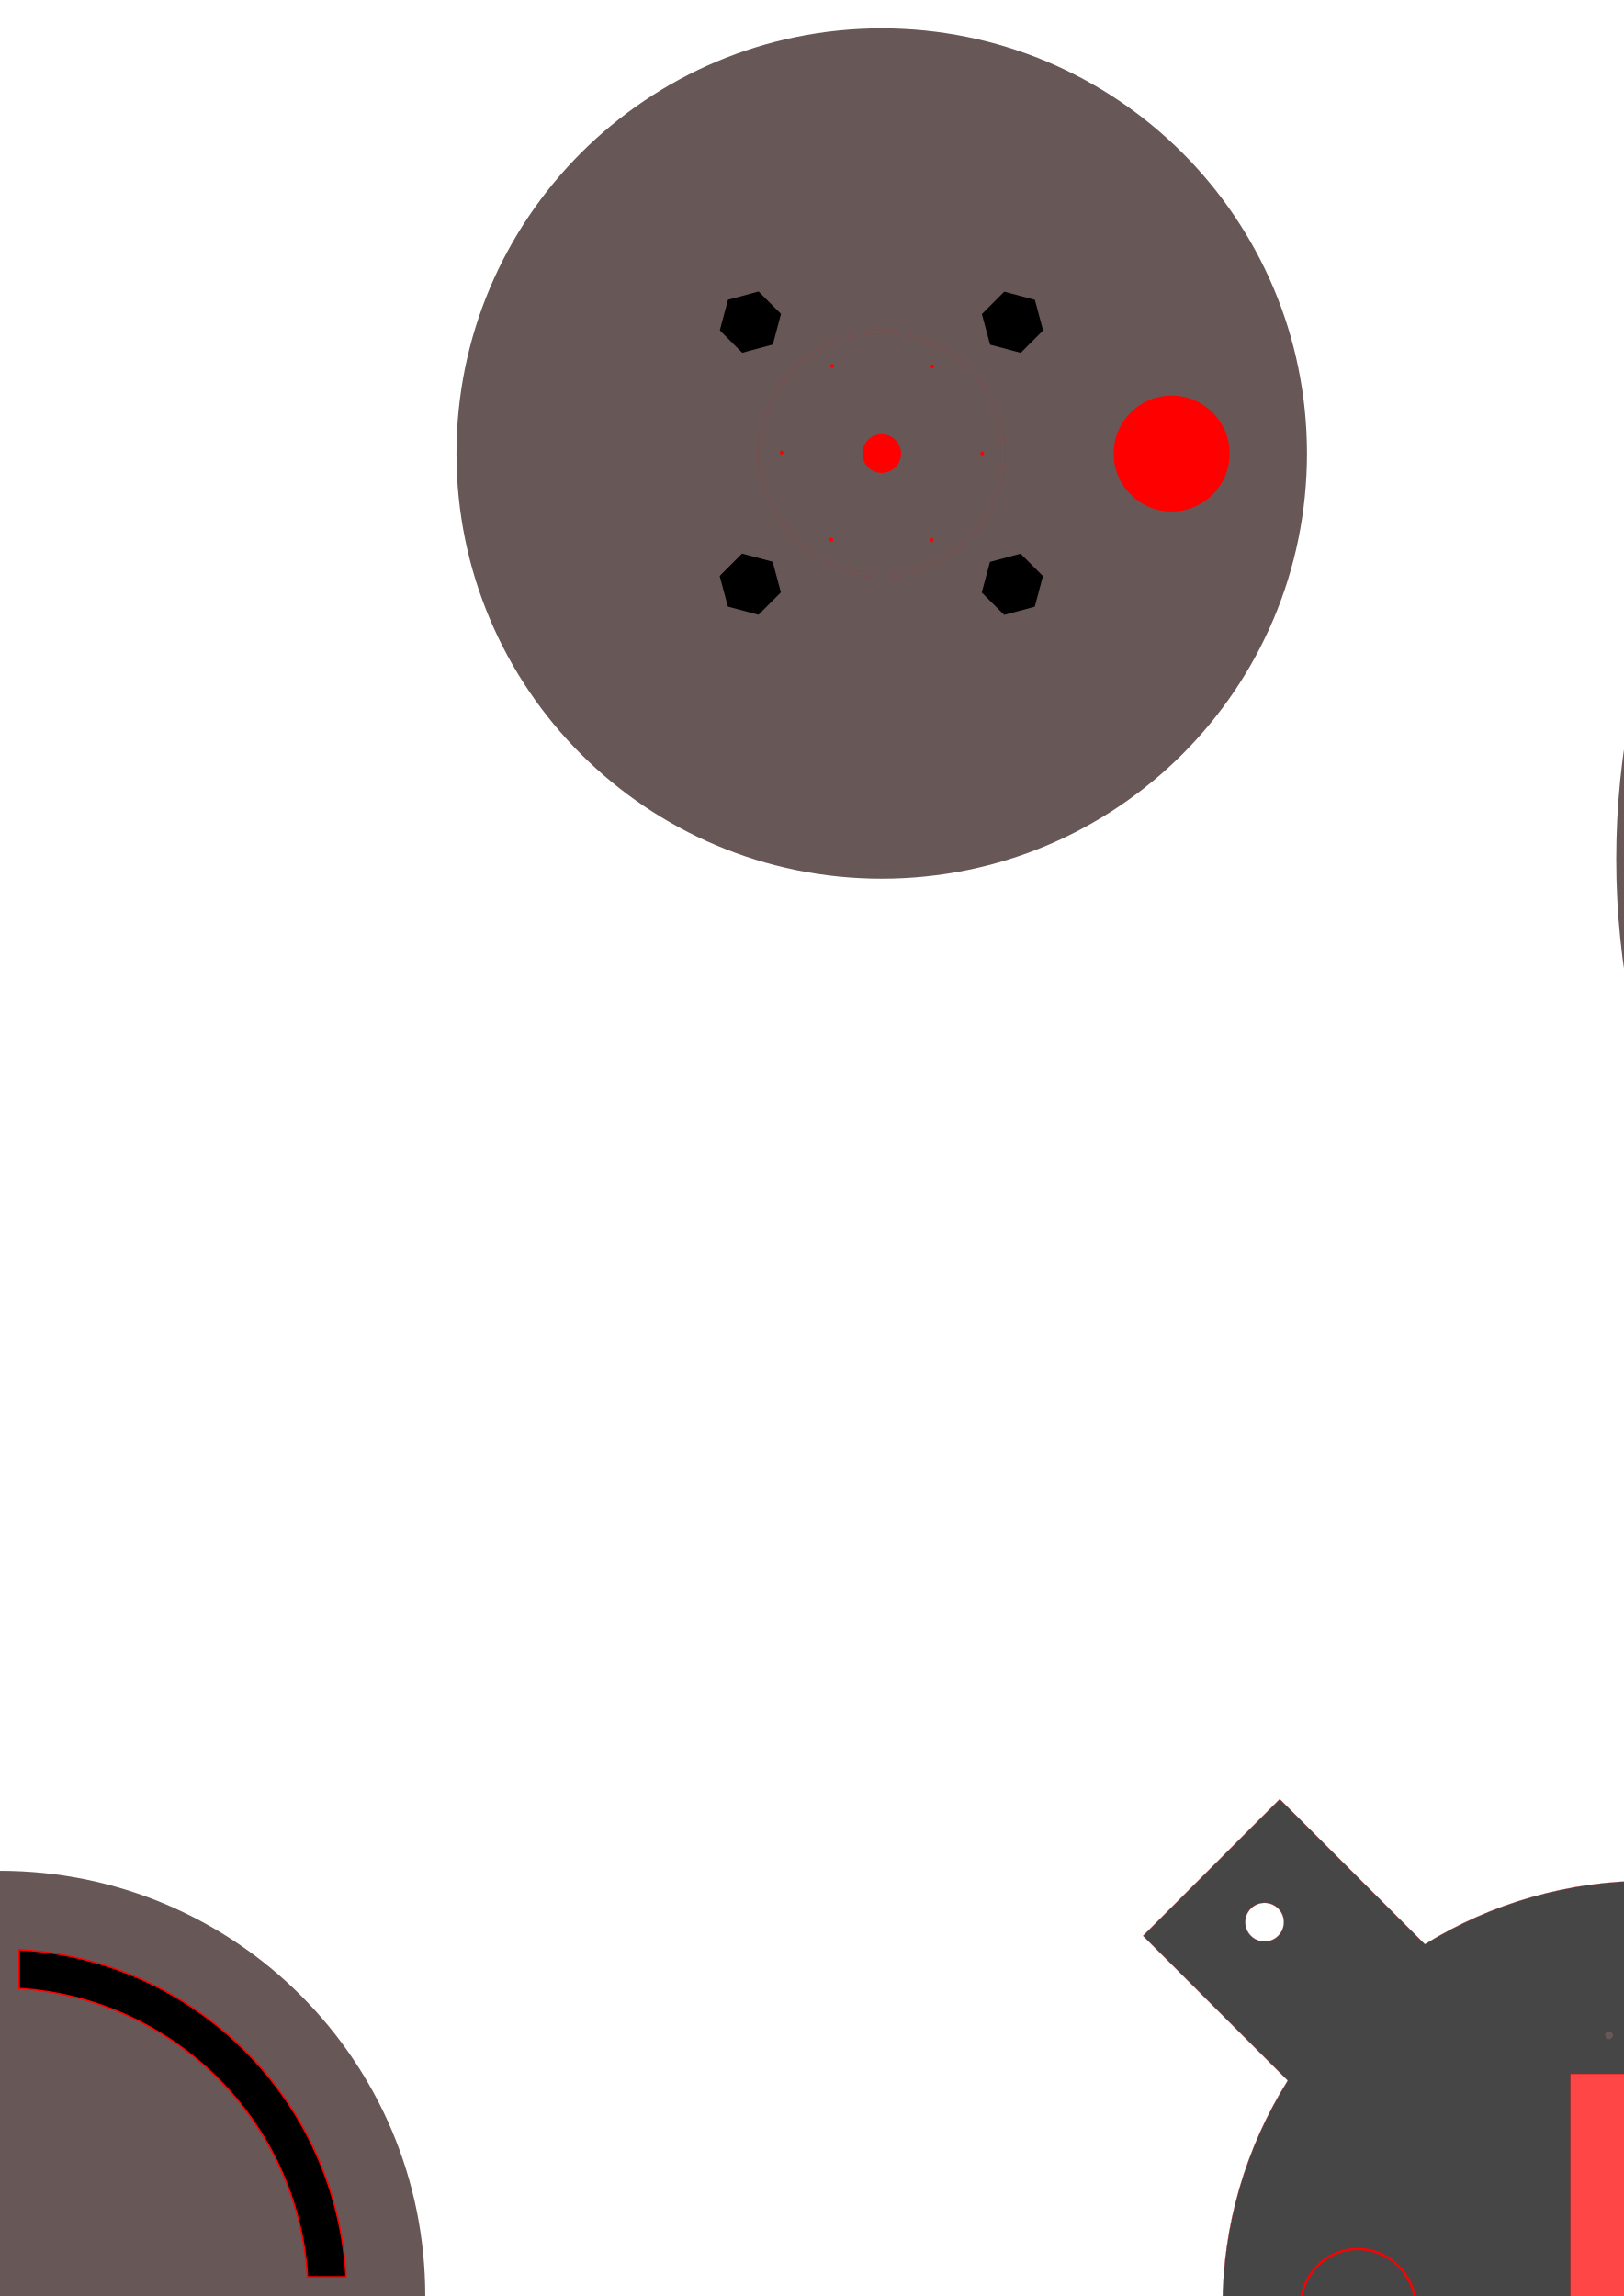
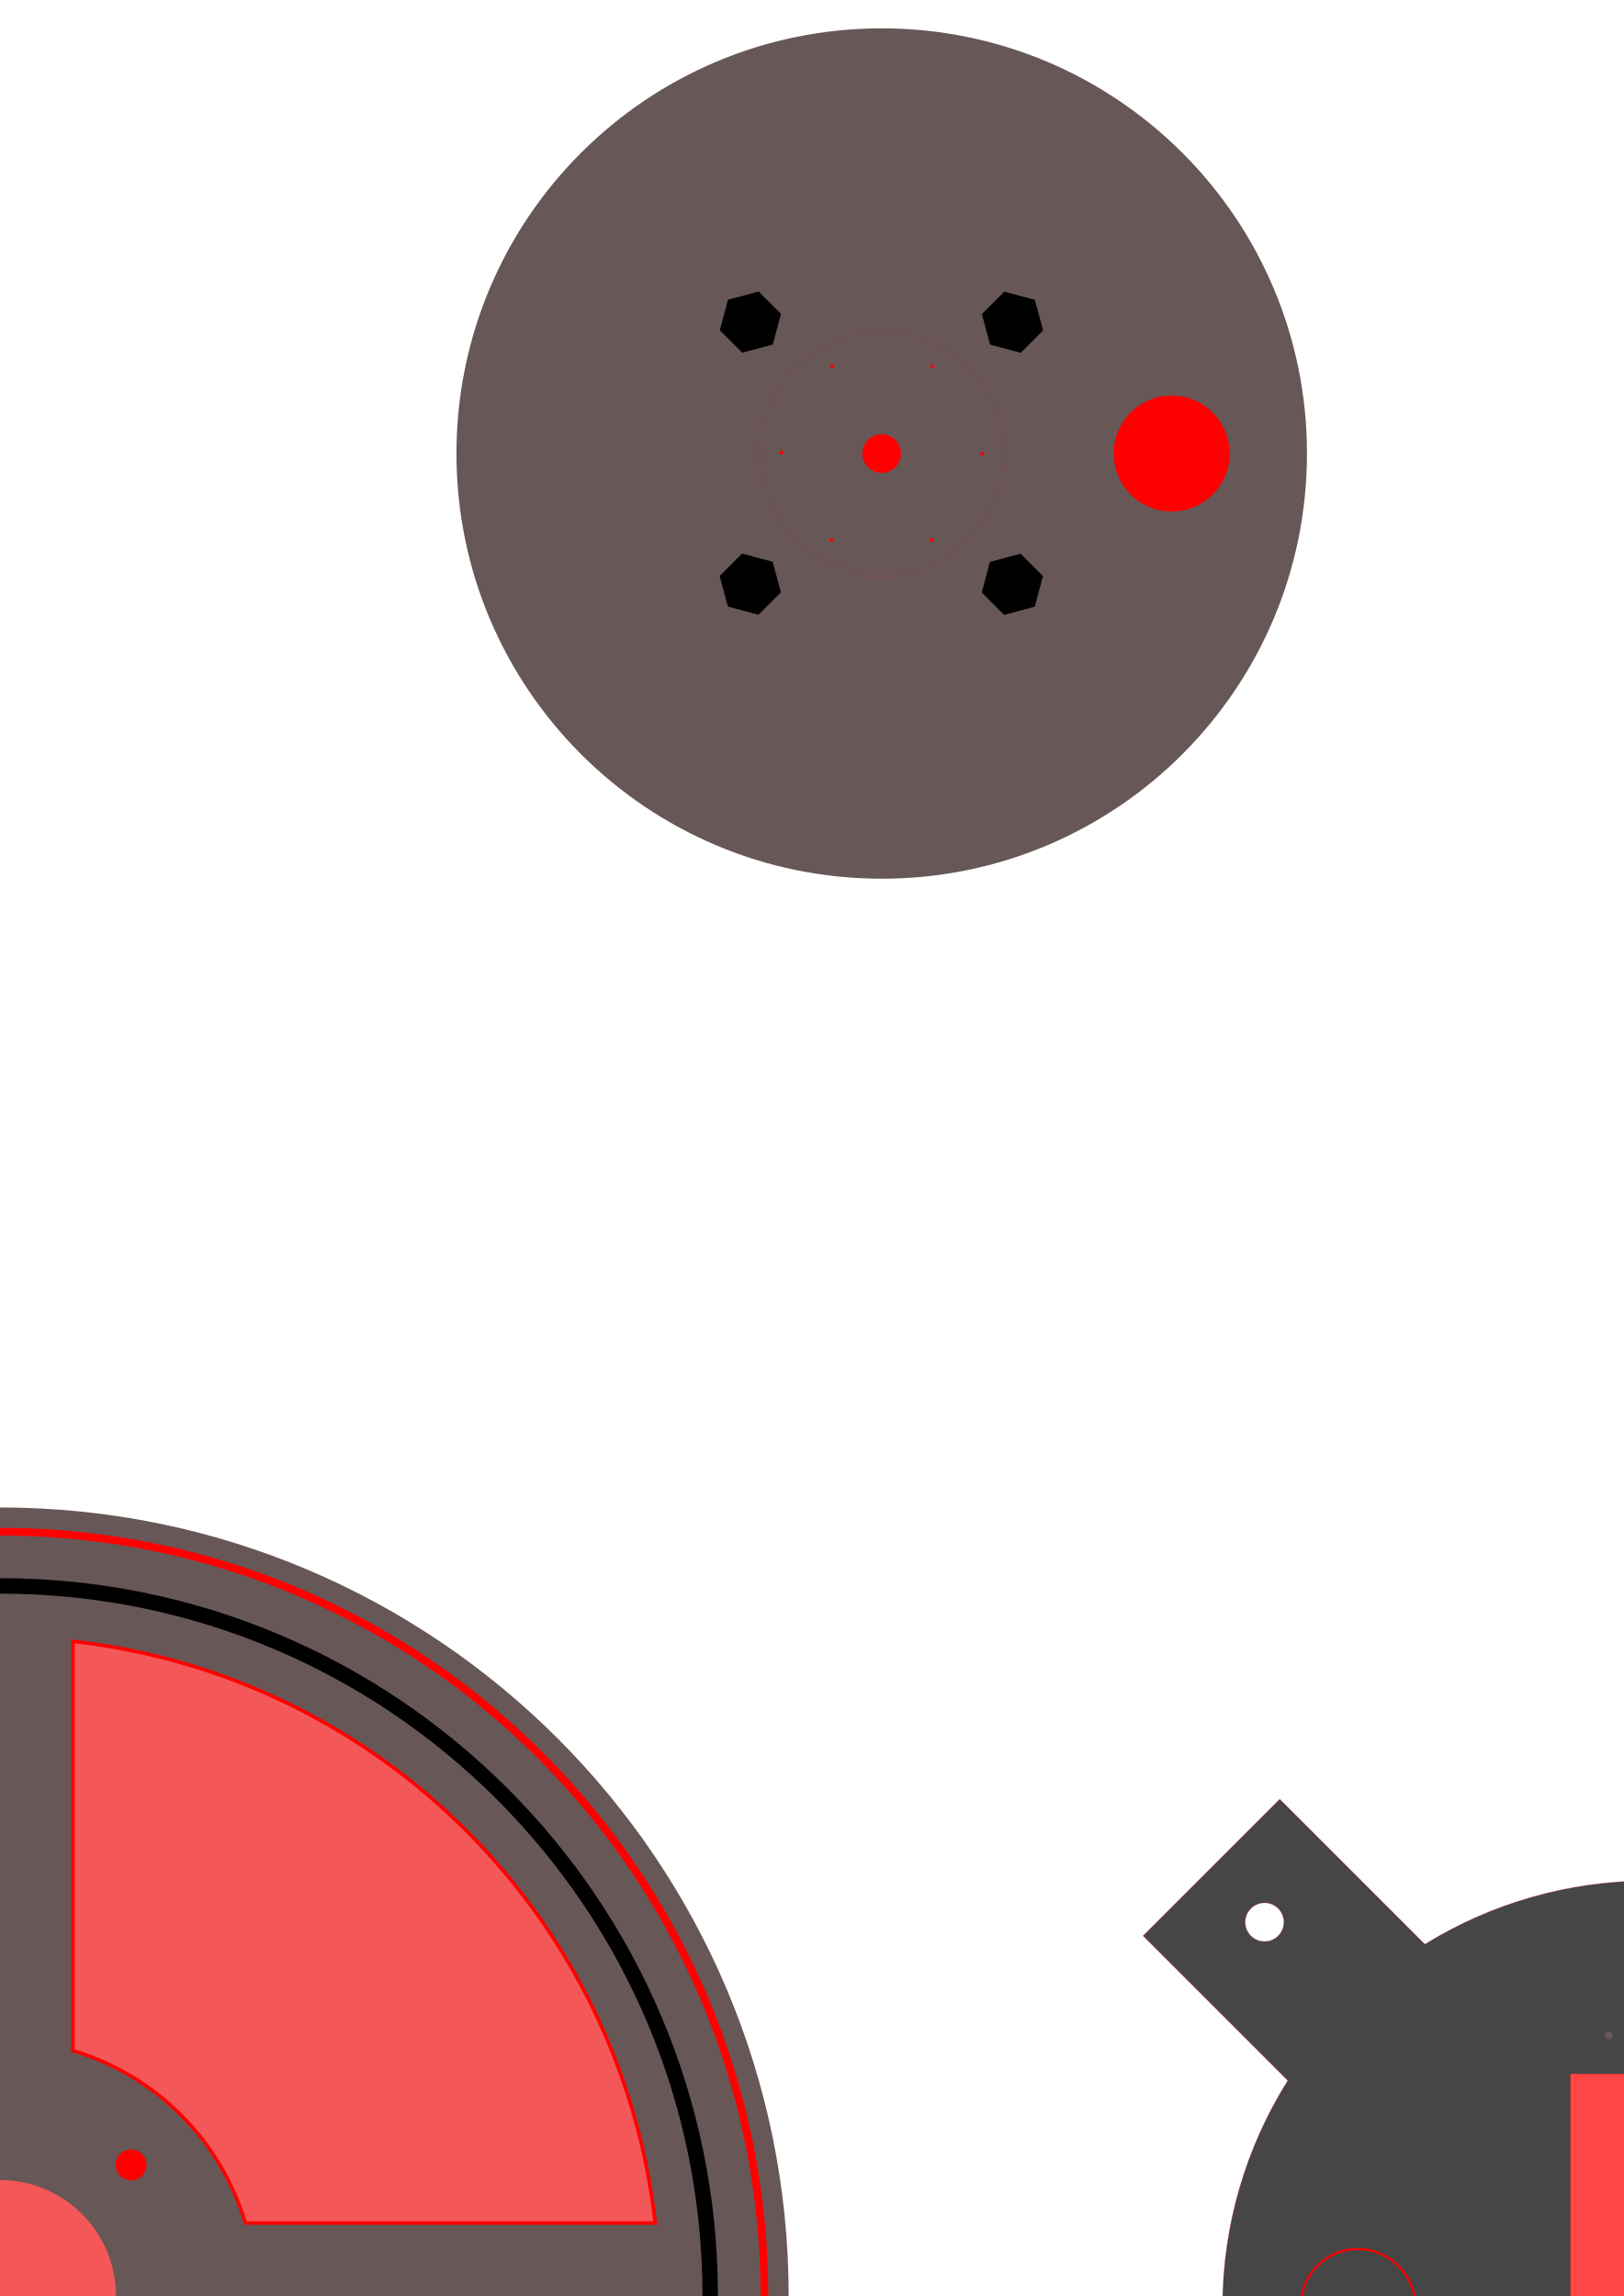
<svg xmlns="http://www.w3.org/2000/svg" xmlns:xlink="http://www.w3.org/1999/xlink" width="21cm" height="29.7cm" viewBox="0 0 744.094 1052.362" id="svg8715" version="1.1">
  <defs id="defs8717" />
  <g id="layer1">
-     <circle style="display:inline;fill:#685757;fill-opacity:1;stroke:none;stroke-width:1;stroke-miterlimit:4;stroke-dasharray:none;stroke-opacity:1" id="path9430" cx="1095.005" cy="393.743" r="354.331" />
+     <circle style="display:inline;fill:#685757;fill-opacity:1;stroke:none;stroke-width:1;stroke-miterlimit:4;stroke-dasharray:none;stroke-opacity:1" id="path9430" cx="1377.848" cy="-62.846" r="354.331" />
    <circle style="fill:#685757;fill-opacity:1;stroke:none;stroke-width:0.992;stroke-miterlimit:4;stroke-dasharray:none;stroke-opacity:1" id="path8704" cx="404.061" cy="207.875" r="194.882" />
    <circle style="fill:#ff0000;fill-opacity:1;stroke:none;stroke-width:1;stroke-miterlimit:4;stroke-dasharray:none;stroke-opacity:1" id="path9269" cx="450.124" cy="207.875" r="0.886" />
    <circle style="fill:#ff0000;fill-opacity:1;stroke:none;stroke-width:1;stroke-miterlimit:4;stroke-dasharray:none;stroke-opacity:1" id="path9271" cx="404.061" cy="207.875" r="8.858" />
    <use x="0" y="0" xlink:href="#path9269" id="use9283" transform="matrix(0.5,0.8660254,-0.8660254,0.5,381.9023,-246.1714)" width="100%" height="100%" style="fill:#ff0000;fill-opacity:1;stroke:none" />
    <use x="0" y="0" xlink:href="#use9283" id="use9285" transform="matrix(0.5,0.8660254,-0.8660254,0.5,381.9023,-246.1714)" width="100%" height="100%" style="fill:#ff0000;fill-opacity:1;stroke:none" />
    <use x="0" y="0" xlink:href="#use9285" id="use9287" transform="matrix(0.5,0.8660254,-0.8660254,0.5,381.9023,-246.1714)" width="100%" height="100%" style="fill:#ff0000;fill-opacity:1;stroke:none" />
    <use x="0" y="0" xlink:href="#use9287" id="use9289" transform="matrix(0.5,0.8660254,-0.8660254,0.5,381.9023,-246.1714)" width="100%" height="100%" style="fill:#ff0000;fill-opacity:1;stroke:none" />
    <use x="0" y="0" xlink:href="#use9289" id="use9291" transform="matrix(0.5,0.8660254,-0.8660254,0.5,381.9023,-246.1714)" width="100%" height="100%" style="fill:#ff0000;fill-opacity:1;stroke:none" />
    <circle style="fill:#ff0000;fill-opacity:1;stroke:none;stroke-width:1;stroke-miterlimit:4;stroke-dasharray:none;stroke-opacity:1" id="path9293" cx="536.935" cy="207.875" r="26.575" />
    <circle style="fill:#ff0000;fill-opacity:1;stroke:none;stroke-width:1;stroke-miterlimit:4;stroke-dasharray:none;stroke-opacity:1" id="path9364" cx="517.732" cy="-138.753" r="7.087" transform="matrix(0.7071068,0.7071068,-0.7071068,0.7071068,0,0)" />
    <circle r="7.087" cy="-432.732" cx="-53.753" id="circle9376" style="fill:#ff0000;fill-opacity:1;stroke:none;stroke-width:1;stroke-miterlimit:4;stroke-dasharray:none;stroke-opacity:1" transform="matrix(-0.7071068,0.7071068,-0.7071068,-0.7071068,0,0)" />
    <circle transform="matrix(-0.7071068,-0.7071068,0.7071068,-0.7071068,0,0)" style="fill:#ff0000;fill-opacity:1;stroke:none;stroke-width:1;stroke-miterlimit:4;stroke-dasharray:none;stroke-opacity:1" id="circle9378" cx="-347.732" cy="138.753" r="7.087" />
    <circle r="7.087" cy="432.732" cx="223.753" id="circle9380" style="fill:#ff0000;fill-opacity:1;stroke:none;stroke-width:1;stroke-miterlimit:4;stroke-dasharray:none;stroke-opacity:1" transform="matrix(0.7071068,-0.7071068,0.7071068,0.7071068,0,0)" />
-     <circle style="fill:#ff0000;fill-opacity:1;stroke:none;stroke-width:1;stroke-miterlimit:4;stroke-dasharray:none;stroke-opacity:1" id="path9364-4" cx="580.812" cy="1052.704" r="7.087" transform="matrix(0.7071068,-0.7071068,0.7071068,0.7071068,0,0)" />
-     <circle r="7.087" cy="-495.812" cx="1137.704" id="circle9376-9" style="fill:#ff0000;fill-opacity:1;stroke:none;stroke-width:1;stroke-miterlimit:4;stroke-dasharray:none;stroke-opacity:1" transform="matrix(0.7071068,0.7071068,-0.7071068,0.7071068,0,0)" />
-     <circle style="fill:#ff0000;fill-opacity:1;stroke:none;stroke-width:1;stroke-miterlimit:4;stroke-dasharray:none;stroke-opacity:1" id="circle9378-9" cx="-410.812" cy="-1052.704" r="7.087" transform="matrix(-0.7071068,0.7071068,-0.7071068,-0.7071068,0,0)" />
-     <circle r="7.087" cy="495.812" cx="-967.704" id="circle9380-0" style="fill:#ff0000;fill-opacity:1;stroke:none;stroke-width:1;stroke-miterlimit:4;stroke-dasharray:none;stroke-opacity:1" transform="matrix(-0.7071068,-0.7071068,0.7071068,-0.7071068,0,0)" />
-     <circle style="fill:#f35757;fill-opacity:1;stroke:none;stroke-width:1;stroke-miterlimit:4;stroke-dasharray:none;stroke-opacity:1" id="path9433" cx="1095.005" cy="393.743" r="53.15" />
-     <path style="fill:#f35757;fill-opacity:1;stroke:#ff0000;stroke-width:1.604;stroke-miterlimit:4;stroke-dasharray:none;stroke-opacity:1" d="M 1061.563,93.483 A 302.286,302.316 0 0 0 794.939,360.311 l 187.594,0 a 117.395,117.407 0 0 1 79.03,-79.038 l 0,-187.79 z m 66.882,0.208 0,187.608 a 117.395,117.407 0 0 1 79,79.012 l 187.843,0 A 302.286,302.316 0 0 0 1128.446,93.691 Z M 794.722,427.198 a 302.286,302.316 0 0 0 266.841,266.62 l 0,-187.608 a 117.395,117.407 0 0 1 -79,-79.012 l -187.841,0 z m 412.756,0 a 117.395,117.407 0 0 1 -79.032,79.04 l 0,187.788 a 302.286,302.316 0 0 0 266.624,-266.828 l -187.592,0 z" id="path9435" />
+     <circle style="fill:#ff0000;fill-opacity:1;stroke:none;stroke-width:1;stroke-miterlimit:4;stroke-dasharray:none;stroke-opacity:1" id="path9364-4" cx="1103.669" cy="929.847" r="7.087" transform="matrix(0.7071068,-0.7071068,0.7071068,0.7071068,0,0)" />
+     <circle r="7.087" cy="-1018.669" cx="1014.847" id="circle9376-9" style="fill:#ff0000;fill-opacity:1;stroke:none;stroke-width:1;stroke-miterlimit:4;stroke-dasharray:none;stroke-opacity:1" transform="matrix(0.7071068,0.7071068,-0.7071068,0.7071068,0,0)" />
+     <circle style="fill:#ff0000;fill-opacity:1;stroke:none;stroke-width:1;stroke-miterlimit:4;stroke-dasharray:none;stroke-opacity:1" id="circle9378-9" cx="-933.669" cy="-929.847" r="7.087" transform="matrix(-0.7071068,0.7071068,-0.7071068,-0.7071068,0,0)" />
+     <circle r="7.087" cy="1018.669" cx="-844.847" id="circle9380-0" style="fill:#ff0000;fill-opacity:1;stroke:none;stroke-width:1;stroke-miterlimit:4;stroke-dasharray:none;stroke-opacity:1" transform="matrix(-0.7071068,-0.7071068,0.7071068,-0.7071068,0,0)" />
+     <circle style="fill:#f35757;fill-opacity:1;stroke:none;stroke-width:1;stroke-miterlimit:4;stroke-dasharray:none;stroke-opacity:1" id="path9433" cx="1377.848" cy="-62.846" r="53.15" />
+     <path style="fill:#f35757;fill-opacity:1;stroke:#ff0000;stroke-width:1.604;stroke-miterlimit:4;stroke-dasharray:none;stroke-opacity:1" d="m 1344.406,-363.106 a 302.286,302.316 0 0 0 -266.624,266.828 l 187.594,0 a 117.395,117.407 0 0 1 79.03,-79.038 l 0,-187.79 z m 66.882,0.208 0,187.608 a 117.395,117.407 0 0 1 79,79.012 l 187.843,0 A 302.286,302.316 0 0 0 1411.288,-362.898 Z m -333.724,333.507 a 302.286,302.316 0 0 0 266.841,266.62 l 0,-187.609 a 117.395,117.407 0 0 1 -79,-79.012 l -187.841,0 z m 412.756,0 a 117.395,117.407 0 0 1 -79.032,79.04 l 0,187.789 a 302.286,302.316 0 0 0 266.624,-266.828 l -187.592,0 z" id="path9435" />
    <path style="fill:#464646;fill-opacity:1;stroke:#ff0000;stroke-width:0.09;stroke-miterlimit:4;stroke-dasharray:none;stroke-opacity:1" d="m 586.473,824.644 -62.639,62.639 66.33,66.33 a 194.837,194.837 0 0 0 -29.908,103.289 194.837,194.837 0 0 0 29.445,102.754 l -65.867,65.867 62.639,62.639 65.951,-65.951 a 194.837,194.837 0 0 0 102.67,29.529 194.837,194.837 0 0 0 103.391,-29.809 l 66.23,66.231 62.639,-62.639 -66.57,-66.57 a 194.837,194.837 0 0 0 29.148,-102.051 194.837,194.837 0 0 0 -29.445,-102.752 l 66.867,-66.867 -62.639,-62.639 -66.951,66.951 a 194.837,194.837 0 0 0 -102.67,-29.529 194.837,194.837 0 0 0 -102.119,29.08 l -66.502,-66.502 z m -6.842,47.516 a 8.858,8.858 0 0 1 6.135,2.594 l 0,0 a 8.858,8.858 0 0 1 0,12.525 8.858,8.858 0 0 1 -12.527,0 8.858,8.858 0 0 1 0,-12.527 8.858,8.858 0 0 1 6.393,-2.594 z m 351.617,0.566 a 8.858,8.858 0 0 1 6.135,2.594 8.858,8.858 0 0 1 0,12.529 8.858,8.858 0 0 1 -12.527,0 8.858,8.858 0 0 1 0,-12.525 l 0,0 a 8.858,8.858 0 0 1 6.393,-2.594 z m -0.705,350.346 a 8.858,8.858 0 0 1 6.133,2.592 8.858,8.858 0 0 1 0.002,12.529 8.858,8.858 0 0 1 -12.529,0 8.858,8.858 0 0 1 0,-12.529 8.858,8.858 0 0 1 6.395,-2.592 z m -350.205,0.567 a 8.858,8.858 0 0 1 6.133,2.592 8.858,8.858 0 0 1 0.002,12.529 8.858,8.858 0 0 1 -12.529,0 8.858,8.858 0 0 1 0.002,-12.529 8.858,8.858 0 0 1 6.393,-2.592 z" id="path8353" />
    <rect style="fill:#ff4646;fill-opacity:1;stroke:#ff0000;stroke-width:0.09;stroke-miterlimit:4;stroke-dasharray:none;stroke-opacity:1" id="rect8355" width="70.866" height="141.732" x="719.706" y="950.558" />
    <path id="ellipse8590" style="fill:none;fill-opacity:1;stroke:#ff0000;stroke-width:1.008;stroke-miterlimit:4;stroke-dasharray:none;stroke-opacity:1" d="m 755.093,1162.699 c 58.429,0 105.794,-47.366 106.43,-105.576 0.636,-14.18 12.308,-25.853 26.707,-25.853 14.399,0 26.071,11.672 25.939,25.853 -0.132,87.564 -71.294,158.725 -159.075,158.725 -87.782,0 -158.943,-71.161 -158.944,-158.943 -9.2e-4,-14.399 11.671,-26.071 26.07,-26.071 14.399,0 26.071,11.672 26.575,26.071 0.504,58.428 47.87,105.794 106.299,105.794" />
    <circle style="fill:#685757;fill-opacity:1;stroke:none;stroke-width:0.992;stroke-miterlimit:4;stroke-dasharray:none;stroke-opacity:1" id="path8612" cx="737.378" cy="1110.052" r="1.772" />
    <circle r="1.772" cy="1110.052" cx="772.811" id="circle8614" style="fill:#685757;fill-opacity:1;stroke:none;stroke-width:0.992;stroke-miterlimit:4;stroke-dasharray:none;stroke-opacity:1" />
    <circle style="fill:#685757;fill-opacity:1;stroke:none;stroke-width:0.992;stroke-miterlimit:4;stroke-dasharray:none;stroke-opacity:1" id="path8612-6" cx="737.378" cy="932.887" r="1.772" />
    <circle r="1.772" cy="932.887" cx="772.811" id="circle8614-0" style="fill:#685757;fill-opacity:1;stroke:none;stroke-width:0.992;stroke-miterlimit:4;stroke-dasharray:none;stroke-opacity:1" />
    <path style="color:#000000;font-style:normal;font-variant:normal;font-weight:normal;font-stretch:normal;font-size:medium;line-height:normal;font-family:sans-serif;text-indent:0;text-align:start;text-decoration:none;text-decoration-line:none;text-decoration-style:solid;text-decoration-color:#000000;letter-spacing:normal;word-spacing:normal;text-transform:none;direction:ltr;block-progression:tb;writing-mode:lr-tb;baseline-shift:baseline;text-anchor:start;white-space:normal;clip-rule:nonzero;display:inline;overflow:visible;visibility:visible;opacity:1;isolation:auto;mix-blend-mode:normal;color-interpolation:sRGB;color-interpolation-filters:linearRGB;solid-color:#000000;solid-opacity:1;fill:none;fill-opacity:1;fill-rule:nonzero;stroke:#ff0000;stroke-width:0.035;stroke-linecap:butt;stroke-linejoin:miter;stroke-miterlimit:4;stroke-dasharray:none;stroke-dashoffset:0;stroke-opacity:1;color-rendering:auto;image-rendering:auto;shape-rendering:auto;text-rendering:auto;enable-background:accumulate" d="m 404.061,151.182 c -31.268,0 -56.693,25.423 -56.693,56.691 0,31.268 25.425,56.693 56.693,56.693 31.268,0 56.693,-25.425 56.693,-56.693 0,-31.268 -25.425,-56.691 -56.693,-56.691 z" id="path5590" />
    <path style="color:#000000;font-style:normal;font-variant:normal;font-weight:normal;font-stretch:normal;font-size:medium;line-height:normal;font-family:sans-serif;text-indent:0;text-align:start;text-decoration:none;text-decoration-line:none;text-decoration-style:solid;text-decoration-color:#000000;letter-spacing:normal;word-spacing:normal;text-transform:none;direction:ltr;block-progression:tb;writing-mode:lr-tb;baseline-shift:baseline;text-anchor:start;white-space:normal;clip-rule:nonzero;display:inline;overflow:visible;visibility:visible;opacity:1;isolation:auto;mix-blend-mode:normal;color-interpolation:sRGB;color-interpolation-filters:linearRGB;solid-color:#000000;solid-opacity:1;fill:none;fill-opacity:1;fill-rule:nonzero;stroke:#ff0000;stroke-width:0.039;stroke-linecap:butt;stroke-linejoin:miter;stroke-miterlimit:4;stroke-dasharray:none;stroke-dashoffset:0;stroke-opacity:1;color-rendering:auto;image-rendering:auto;shape-rendering:auto;text-rendering:auto;enable-background:accumulate" d="m 404.061,152.973 c 30.368,0 54.902,24.532 54.902,54.901 0,30.368 -24.534,54.903 -54.902,54.903 -30.368,0 -54.902,-24.534 -54.902,-54.903 0,-30.369 24.534,-54.901 54.902,-54.901 z" id="path4173" />
-     <circle style="fill:#685757;fill-opacity:1;stroke:none;stroke-width:0.992;stroke-miterlimit:4;stroke-dasharray:none;stroke-opacity:1" id="path8704-4" cx="7.2088765e-006" cy="1052.362" r="194.882" />
-     <path style="fill:#000000;fill-opacity:1;stroke:#ff0000;stroke-width:0.715;stroke-miterlimit:100;stroke-dasharray:none;stroke-opacity:1" d="M 8.787 893.627 L 8.787 911.428 A 141.375 141.375 0 0 1 140.916 1043.574 L 158.604 1043.574 A 159.047 159.047 0 0 0 8.787 893.627 z M -8.787 893.756 A 159.047 159.047 0 0 0 -158.6 1043.574 L -140.932 1043.574 A 141.375 141.375 0 0 1 -8.787 911.299 L -8.787 893.756 z M -158.604 1061.15 A 159.047 159.047 0 0 0 -8.787 1211.098 L -8.787 1193.297 A 141.375 141.375 0 0 1 -140.916 1061.15 L -158.604 1061.15 z M 140.932 1061.15 A 141.375 141.375 0 0 1 8.787 1193.426 L 8.787 1210.969 A 159.047 159.047 0 0 0 158.6 1061.15 L 140.932 1061.15 z " id="path9860" />
+     <circle style="fill:#685757;fill-opacity:1;stroke:none;stroke-width:0.992;stroke-miterlimit:4;stroke-dasharray:none;stroke-opacity:1" id="path8704-4" cx="2060.711" cy="333.134" r="194.882" />
+     <path style="fill:#000000;fill-opacity:1;stroke:#ff0000;stroke-width:0.715;stroke-miterlimit:100;stroke-dasharray:none;stroke-opacity:1" d="m 2069.498,174.398 0,17.801 a 141.375,141.375 0 0 1 132.129,132.146 l 17.688,0 A 159.047,159.047 0 0 0 2069.498,174.398 Z m -17.574,0.129 a 159.047,159.047 0 0 0 -149.812,149.818 l 17.668,0 a 141.375,141.375 0 0 1 132.144,-132.275 l 0,-17.543 z m -149.816,167.395 a 159.047,159.047 0 0 0 149.816,149.947 l 0,-17.801 a 141.375,141.375 0 0 1 -132.129,-132.147 l -17.688,0 z m 299.535,0 a 141.375,141.375 0 0 1 -132.145,132.275 l 0,17.543 a 159.047,159.047 0 0 0 149.812,-149.818 l -17.668,0 z" id="path9860" />
+     <circle style="display:inline;fill:#685757;fill-opacity:1;stroke:none;stroke-width:1;stroke-miterlimit:4;stroke-dasharray:none;stroke-opacity:1" id="path9430-1" cx="5.0462136e-006" cy="1052.362" r="361.417" />
+     <circle style="fill:#ff0000;fill-opacity:1;stroke:none;stroke-width:1;stroke-miterlimit:4;stroke-dasharray:none;stroke-opacity:1" id="path9364-4-6" cx="-659.188" cy="744.133" r="7.087" transform="matrix(0.7071068,-0.7071068,0.7071068,0.7071068,0,0)" />
+     <circle r="7.087" cy="744.188" cx="829.133" id="circle9376-9-9" style="fill:#ff0000;fill-opacity:1;stroke:none;stroke-width:1;stroke-miterlimit:4;stroke-dasharray:none;stroke-opacity:1" transform="matrix(0.7071068,0.7071068,-0.7071068,0.7071068,0,0)" />
+     <circle style="fill:#ff0000;fill-opacity:1;stroke:none;stroke-width:1;stroke-miterlimit:4;stroke-dasharray:none;stroke-opacity:1" id="circle9378-9-9" cx="829.188" cy="-744.132" r="7.087" transform="matrix(-0.7071068,0.7071068,-0.7071068,-0.7071068,0,0)" />
+     <circle r="7.087" cy="-744.188" cx="-659.132" id="circle9380-0-8" style="fill:#ff0000;fill-opacity:1;stroke:none;stroke-width:1;stroke-miterlimit:4;stroke-dasharray:none;stroke-opacity:1" transform="matrix(-0.7071068,-0.7071068,0.7071068,-0.7071068,0,0)" />
+     <circle style="fill:#f35757;fill-opacity:1;stroke:none;stroke-width:1;stroke-miterlimit:4;stroke-dasharray:none;stroke-opacity:1" id="path9433-1" cx="-0" cy="1052.362" r="53.15" />
+     <path style="fill:#f35757;fill-opacity:1;stroke:#ff0000;stroke-width:1.604;stroke-miterlimit:4;stroke-dasharray:none;stroke-opacity:1" d="M -33.442,752.102 A 302.286,302.316 0 0 0 -300.066,1018.931 l 187.594,0 a 117.395,117.407 0 0 1 79.03,-79.038 l 0,-187.79 z m 66.882,0.208 0,187.608 a 117.395,117.407 0 0 1 79,79.012 l 187.843,0 A 302.286,302.316 0 0 0 33.44,752.31 Z M -300.283,1085.818 a 302.286,302.316 0 0 0 266.841,266.62 l 0,-187.608 a 117.395,117.407 0 0 1 -79,-79.012 l -187.841,0 z m 412.756,0 a 117.395,117.407 0 0 1 -79.032,79.04 l 0,187.788 A 302.286,302.316 0 0 0 300.064,1085.818 l -187.592,0 z" id="path9435-8" />
+     <path style="color:#000000;font-style:normal;font-variant:normal;font-weight:normal;font-stretch:normal;font-size:medium;line-height:normal;font-family:sans-serif;text-indent:0;text-align:start;text-decoration:none;text-decoration-line:none;text-decoration-style:solid;text-decoration-color:#000000;letter-spacing:normal;word-spacing:normal;text-transform:none;direction:ltr;block-progression:tb;writing-mode:lr-tb;baseline-shift:baseline;text-anchor:start;white-space:normal;clip-rule:nonzero;display:inline;overflow:visible;visibility:visible;opacity:1;isolation:auto;mix-blend-mode:normal;color-interpolation:sRGB;color-interpolation-filters:linearRGB;solid-color:#000000;solid-opacity:1;fill:#000000;fill-opacity:1;fill-rule:nonzero;stroke:none;stroke-width:7.087;stroke-linecap:butt;stroke-linejoin:miter;stroke-miterlimit:4;stroke-dasharray:none;stroke-dashoffset:0;stroke-opacity:1;color-rendering:auto;image-rendering:auto;shape-rendering:auto;text-rendering:auto;enable-background:accumulate" d="M 4.6094613e-4,1381.373 C 181.666,1381.373 329.01,1234.027 329.01,1052.362 329.01,870.696 181.666,723.352 4.6094613e-4,723.352 m 0,7.086 C 177.836,730.438 321.924,874.526 321.924,1052.362 c 0,177.836 -144.088,321.926 -321.924,321.926" id="path5744-9" />
+     <ellipse style="fill:none;fill-opacity:1;stroke:#ff0000;stroke-width:3.543;stroke-miterlimit:4;stroke-dasharray:none;stroke-opacity:1" id="path4214" cx="2.0823141e-005" cy="1052.362" rx="350.315" ry="350.315" />
  </g>
  <g id="layer2" style="display:inline">
    <path style="fill:#000000;fill-opacity:1;stroke:none;stroke-width:1;stroke-miterlimit:4;stroke-dasharray:none;stroke-opacity:1" id="path9366" d="m 92.299,1064.928 -14.517,0.013 -7.27,-12.566 7.248,-12.579 14.517,-0.013 7.27,12.566 z" transform="matrix(0.7071068,0.7071068,-0.7071068,0.7071068,1147.94,-536.447)" />
    <path d="m 92.299,1064.928 -14.517,0.013 -7.27,-12.566 7.248,-12.579 14.517,-0.013 7.27,12.566 z" id="path9370" style="fill:#000000;fill-opacity:1;stroke:none;stroke-width:1;stroke-miterlimit:4;stroke-dasharray:none;stroke-opacity:1" transform="matrix(-0.7071068,0.7071068,-0.7071068,-0.7071068,1148.085,951.7574)" />
    <path transform="matrix(-0.7071068,-0.7071068,0.7071068,-0.7071068,1147.94,-536.447)" style="fill:#000000;fill-opacity:1;stroke:none;stroke-width:1;stroke-miterlimit:4;stroke-dasharray:none;stroke-opacity:1" id="path9372" d="m 92.095,-1039.711 -14.517,0.013 -7.27,-12.566 7.248,-12.579 14.517,-0.013 7.27,12.566 z" />
    <path d="m 92.095,-1039.711 -14.517,0.013 -7.27,-12.566 7.248,-12.579 14.517,-0.013 7.27,12.566 z" id="path9374" style="fill:#000000;fill-opacity:1;stroke:none;stroke-width:1;stroke-miterlimit:4;stroke-dasharray:none;stroke-opacity:1" transform="matrix(0.7071068,-0.7071068,0.7071068,0.7071068,1148.085,951.7574)" />
-     <path style="color:#000000;font-style:normal;font-variant:normal;font-weight:normal;font-stretch:normal;font-size:medium;line-height:normal;font-family:sans-serif;text-indent:0;text-align:start;text-decoration:none;text-decoration-line:none;text-decoration-style:solid;text-decoration-color:#000000;letter-spacing:normal;word-spacing:normal;text-transform:none;direction:ltr;block-progression:tb;writing-mode:lr-tb;baseline-shift:baseline;text-anchor:start;white-space:normal;clip-rule:nonzero;display:inline;overflow:visible;visibility:visible;opacity:1;isolation:auto;mix-blend-mode:normal;color-interpolation:sRGB;color-interpolation-filters:linearRGB;solid-color:#000000;solid-opacity:1;fill:#000000;fill-opacity:1;fill-rule:nonzero;stroke:none;stroke-width:7.087;stroke-linecap:butt;stroke-linejoin:miter;stroke-miterlimit:4;stroke-dasharray:none;stroke-dashoffset:0;stroke-opacity:1;color-rendering:auto;image-rendering:auto;shape-rendering:auto;text-rendering:auto;enable-background:accumulate" d="m 1095.006,722.754 c 181.666,0 329.01,-147.346 329.01,-329.012 0,-181.666 -147.344,-329.01 -329.01,-329.01 m 0,7.086 c 177.836,0 321.924,144.088 321.924,321.924 0,177.836 -144.088,321.926 -321.924,321.926" id="path5744" />
+     <path style="color:#000000;font-style:normal;font-variant:normal;font-weight:normal;font-stretch:normal;font-size:medium;line-height:normal;font-family:sans-serif;text-indent:0;text-align:start;text-decoration:none;text-decoration-line:none;text-decoration-style:solid;text-decoration-color:#000000;letter-spacing:normal;word-spacing:normal;text-transform:none;direction:ltr;block-progression:tb;writing-mode:lr-tb;baseline-shift:baseline;text-anchor:start;white-space:normal;clip-rule:nonzero;display:inline;overflow:visible;visibility:visible;opacity:1;isolation:auto;mix-blend-mode:normal;color-interpolation:sRGB;color-interpolation-filters:linearRGB;solid-color:#000000;solid-opacity:1;fill:#000000;fill-opacity:1;fill-rule:nonzero;stroke:none;stroke-width:7.087;stroke-linecap:butt;stroke-linejoin:miter;stroke-miterlimit:4;stroke-dasharray:none;stroke-dashoffset:0;stroke-opacity:1;color-rendering:auto;image-rendering:auto;shape-rendering:auto;text-rendering:auto;enable-background:accumulate" d="m 1377.849,266.165 c 181.666,0 329.01,-147.346 329.01,-329.012 0,-181.666 -147.344,-329.01 -329.01,-329.01 m 0,7.086 c 177.836,0 321.924,144.088 321.924,321.924 0,177.836 -144.088,321.926 -321.924,321.926" id="path5744" />
  </g>
</svg>
